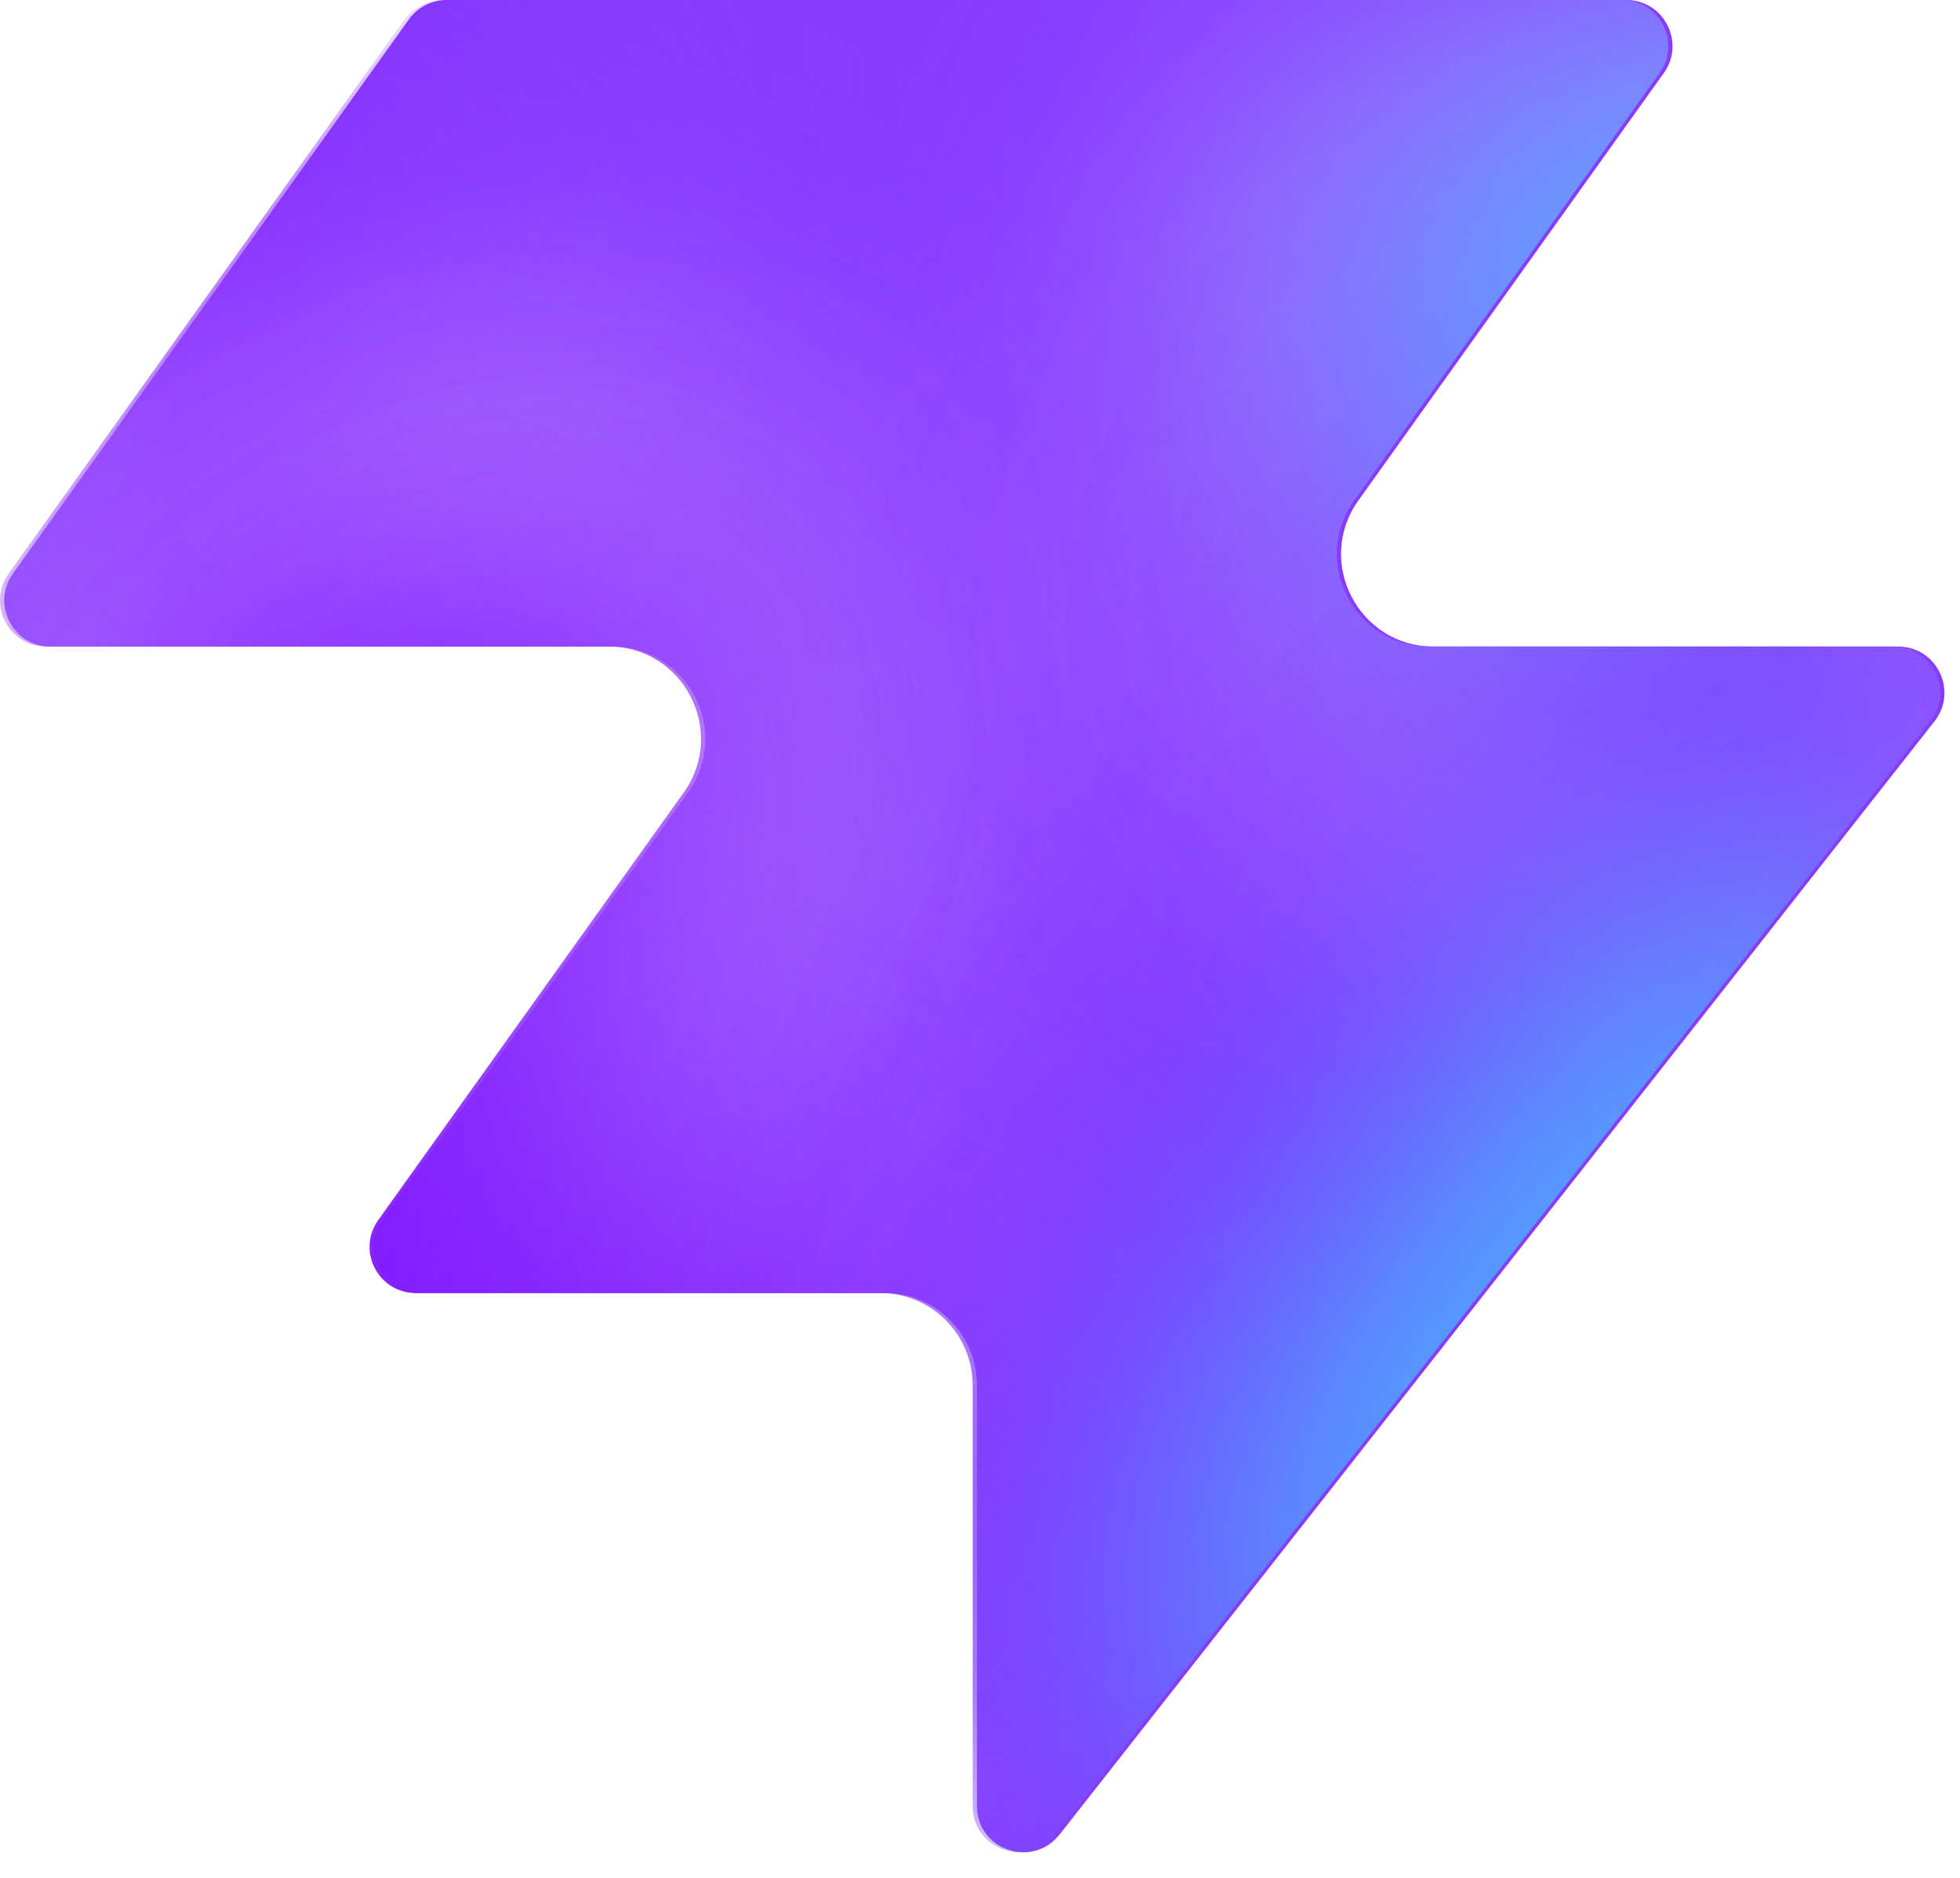
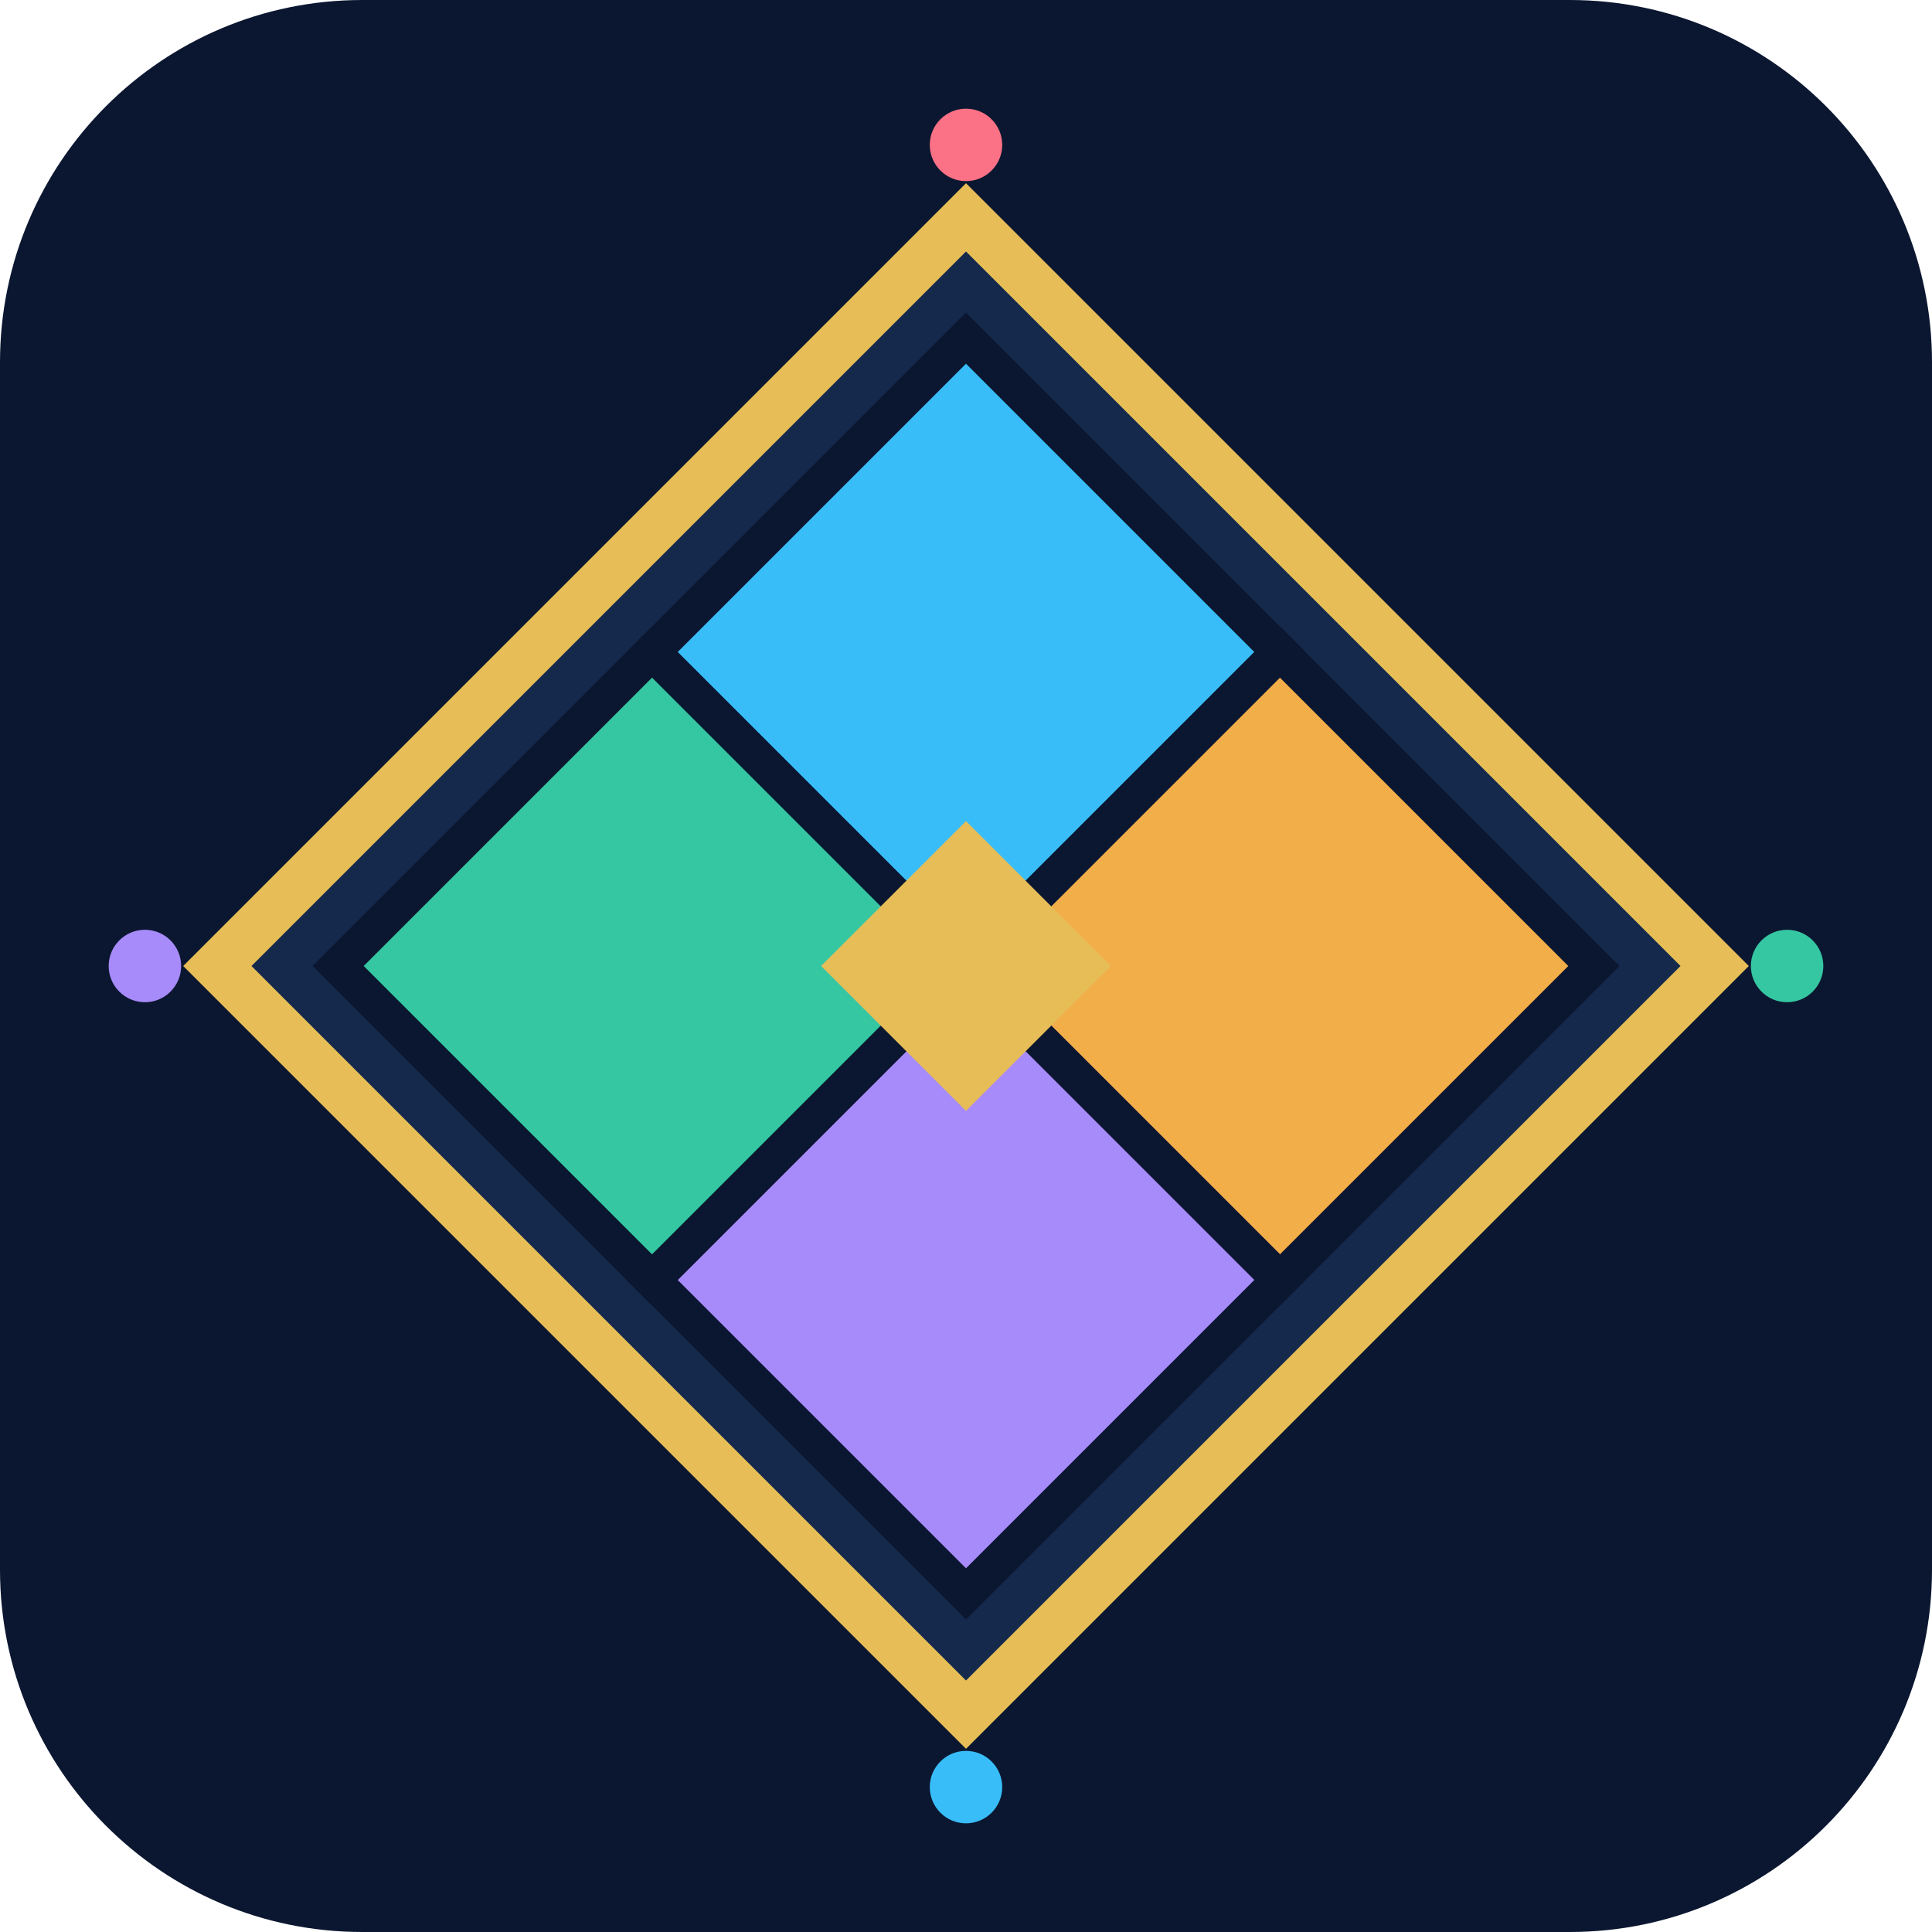
- <svg xmlns="http://www.w3.org/2000/svg" width="48" height="46" fill="none" viewBox="0 0 48 46">
-   <path fill="#863bff" d="M25.946 44.938c-.664.845-2.021.375-2.021-.698V33.937a2.26 2.26 0 0 0-2.262-2.262H10.287c-.92 0-1.456-1.04-.92-1.788l7.48-10.471c1.07-1.497 0-3.578-1.842-3.578H1.237c-.92 0-1.456-1.04-.92-1.788L10.013.474c.214-.297.556-.474.92-.474h28.894c.92 0 1.456 1.04.92 1.788l-7.48 10.471c-1.07 1.498 0 3.579 1.842 3.579h11.377c.943 0 1.473 1.088.89 1.83L25.947 44.94z" style="fill:#863bff;fill:color(display-p3 .525 .23 1);fill-opacity:1" />
-   <mask id="a" width="48" height="46" x="0" y="0" maskUnits="userSpaceOnUse" style="mask-type:alpha">
-     <path fill="#000" d="M25.842 44.938c-.664.844-2.021.375-2.021-.698V33.937a2.26 2.26 0 0 0-2.262-2.262H10.183c-.92 0-1.456-1.04-.92-1.788l7.48-10.471c1.07-1.498 0-3.579-1.842-3.579H1.133c-.92 0-1.456-1.04-.92-1.787L9.91.473c.214-.297.556-.474.92-.474h28.894c.92 0 1.456 1.04.92 1.788l-7.48 10.471c-1.07 1.498 0 3.578 1.842 3.578h11.377c.943 0 1.473 1.088.89 1.832L25.843 44.94z" style="fill:#000;fill-opacity:1" />
-   </mask>
-   <g mask="url(#a)">
-     <g filter="url(#b)">
-       <ellipse cx="5.508" cy="14.704" fill="#ede6ff" rx="5.508" ry="14.704" style="fill:#ede6ff;fill:color(display-p3 .927 .903 1);fill-opacity:1" transform="matrix(.00324 1 1 -.00324 -4.47 31.516)" />
-     </g>
-     <g filter="url(#c)">
-       <ellipse cx="10.399" cy="29.851" fill="#ede6ff" rx="10.399" ry="29.851" style="fill:#ede6ff;fill:color(display-p3 .927 .903 1);fill-opacity:1" transform="matrix(.00324 1 1 -.00324 -39.328 7.883)" />
-     </g>
-     <g filter="url(#d)">
-       <ellipse cx="5.508" cy="30.487" fill="#7e14ff" rx="5.508" ry="30.487" style="fill:#7e14ff;fill:color(display-p3 .492 .077 1);fill-opacity:1" transform="rotate(89.814 -25.913 -14.639)scale(1 -1)" />
-     </g>
-     <g filter="url(#e)">
-       <ellipse cx="5.508" cy="30.599" fill="#7e14ff" rx="5.508" ry="30.599" style="fill:#7e14ff;fill:color(display-p3 .492 .077 1);fill-opacity:1" transform="rotate(89.814 -32.644 -3.334)scale(1 -1)" />
-     </g>
-     <g filter="url(#f)">
-       <ellipse cx="5.508" cy="30.599" fill="#7e14ff" rx="5.508" ry="30.599" style="fill:#7e14ff;fill:color(display-p3 .492 .077 1);fill-opacity:1" transform="matrix(.00324 1 1 -.00324 -34.34 30.47)" />
-     </g>
-     <g filter="url(#g)">
-       <ellipse cx="14.072" cy="22.078" fill="#ede6ff" rx="14.072" ry="22.078" style="fill:#ede6ff;fill:color(display-p3 .927 .903 1);fill-opacity:1" transform="rotate(93.35 24.506 48.493)scale(-1 1)" />
-     </g>
-     <g filter="url(#h)">
-       <ellipse cx="3.47" cy="21.501" fill="#7e14ff" rx="3.47" ry="21.501" style="fill:#7e14ff;fill:color(display-p3 .492 .077 1);fill-opacity:1" transform="rotate(89.009 28.708 47.59)scale(-1 1)" />
-     </g>
-     <g filter="url(#i)">
-       <ellipse cx="3.47" cy="21.501" fill="#7e14ff" rx="3.47" ry="21.501" style="fill:#7e14ff;fill:color(display-p3 .492 .077 1);fill-opacity:1" transform="rotate(89.009 28.708 47.59)scale(-1 1)" />
-     </g>
-     <g filter="url(#j)">
-       <ellipse cx=".387" cy="8.972" fill="#7e14ff" rx="4.407" ry="29.108" style="fill:#7e14ff;fill:color(display-p3 .492 .077 1);fill-opacity:1" transform="rotate(39.51 .387 8.972)" />
-     </g>
-     <g filter="url(#k)">
-       <ellipse cx="47.523" cy="-6.092" fill="#7e14ff" rx="4.407" ry="29.108" style="fill:#7e14ff;fill:color(display-p3 .492 .077 1);fill-opacity:1" transform="rotate(37.892 47.523 -6.092)" />
-     </g>
-     <g filter="url(#l)">
-       <ellipse cx="41.412" cy="6.333" fill="#47bfff" rx="5.971" ry="9.665" style="fill:#47bfff;fill:color(display-p3 .28 .748 1);fill-opacity:1" transform="rotate(37.892 41.412 6.333)" />
-     </g>
-     <g filter="url(#m)">
-       <ellipse cx="-1.879" cy="38.332" fill="#7e14ff" rx="4.407" ry="29.108" style="fill:#7e14ff;fill:color(display-p3 .492 .077 1);fill-opacity:1" transform="rotate(37.892 -1.88 38.332)" />
-     </g>
-     <g filter="url(#n)">
-       <ellipse cx="-1.879" cy="38.332" fill="#7e14ff" rx="4.407" ry="29.108" style="fill:#7e14ff;fill:color(display-p3 .492 .077 1);fill-opacity:1" transform="rotate(37.892 -1.88 38.332)" />
-     </g>
-     <g filter="url(#o)">
-       <ellipse cx="35.651" cy="29.907" fill="#7e14ff" rx="4.407" ry="29.108" style="fill:#7e14ff;fill:color(display-p3 .492 .077 1);fill-opacity:1" transform="rotate(37.892 35.651 29.907)" />
-     </g>
-     <g filter="url(#p)">
-       <ellipse cx="38.418" cy="32.4" fill="#47bfff" rx="5.971" ry="15.297" style="fill:#47bfff;fill:color(display-p3 .28 .748 1);fill-opacity:1" transform="rotate(37.892 38.418 32.4)" />
-     </g>
-   </g>
-   <defs>
-     <filter id="b" width="60.045" height="41.654" x="-19.77" y="16.149" color-interpolation-filters="sRGB" filterUnits="userSpaceOnUse">
-       <feFlood flood-opacity="0" result="BackgroundImageFix" />
-       <feBlend in="SourceGraphic" in2="BackgroundImageFix" result="shape" />
-       <feGaussianBlur result="effect1_foregroundBlur_2002_17158" stdDeviation="7.659" />
-     </filter>
-     <filter id="c" width="90.34" height="51.437" x="-54.613" y="-7.533" color-interpolation-filters="sRGB" filterUnits="userSpaceOnUse">
-       <feFlood flood-opacity="0" result="BackgroundImageFix" />
-       <feBlend in="SourceGraphic" in2="BackgroundImageFix" result="shape" />
-       <feGaussianBlur result="effect1_foregroundBlur_2002_17158" stdDeviation="7.659" />
-     </filter>
-     <filter id="d" width="79.355" height="29.4" x="-49.64" y="2.03" color-interpolation-filters="sRGB" filterUnits="userSpaceOnUse">
-       <feFlood flood-opacity="0" result="BackgroundImageFix" />
-       <feBlend in="SourceGraphic" in2="BackgroundImageFix" result="shape" />
-       <feGaussianBlur result="effect1_foregroundBlur_2002_17158" stdDeviation="4.596" />
-     </filter>
-     <filter id="e" width="79.579" height="29.4" x="-45.045" y="20.029" color-interpolation-filters="sRGB" filterUnits="userSpaceOnUse">
-       <feFlood flood-opacity="0" result="BackgroundImageFix" />
-       <feBlend in="SourceGraphic" in2="BackgroundImageFix" result="shape" />
-       <feGaussianBlur result="effect1_foregroundBlur_2002_17158" stdDeviation="4.596" />
-     </filter>
-     <filter id="f" width="79.579" height="29.4" x="-43.513" y="21.178" color-interpolation-filters="sRGB" filterUnits="userSpaceOnUse">
-       <feFlood flood-opacity="0" result="BackgroundImageFix" />
-       <feBlend in="SourceGraphic" in2="BackgroundImageFix" result="shape" />
-       <feGaussianBlur result="effect1_foregroundBlur_2002_17158" stdDeviation="4.596" />
-     </filter>
-     <filter id="g" width="74.749" height="58.852" x="15.756" y="-17.901" color-interpolation-filters="sRGB" filterUnits="userSpaceOnUse">
-       <feFlood flood-opacity="0" result="BackgroundImageFix" />
-       <feBlend in="SourceGraphic" in2="BackgroundImageFix" result="shape" />
-       <feGaussianBlur result="effect1_foregroundBlur_2002_17158" stdDeviation="7.659" />
-     </filter>
-     <filter id="h" width="61.377" height="25.362" x="23.548" y="2.284" color-interpolation-filters="sRGB" filterUnits="userSpaceOnUse">
-       <feFlood flood-opacity="0" result="BackgroundImageFix" />
-       <feBlend in="SourceGraphic" in2="BackgroundImageFix" result="shape" />
-       <feGaussianBlur result="effect1_foregroundBlur_2002_17158" stdDeviation="4.596" />
-     </filter>
-     <filter id="i" width="61.377" height="25.362" x="23.548" y="2.284" color-interpolation-filters="sRGB" filterUnits="userSpaceOnUse">
-       <feFlood flood-opacity="0" result="BackgroundImageFix" />
-       <feBlend in="SourceGraphic" in2="BackgroundImageFix" result="shape" />
-       <feGaussianBlur result="effect1_foregroundBlur_2002_17158" stdDeviation="4.596" />
-     </filter>
-     <filter id="j" width="56.045" height="63.649" x="-27.636" y="-22.853" color-interpolation-filters="sRGB" filterUnits="userSpaceOnUse">
-       <feFlood flood-opacity="0" result="BackgroundImageFix" />
-       <feBlend in="SourceGraphic" in2="BackgroundImageFix" result="shape" />
-       <feGaussianBlur result="effect1_foregroundBlur_2002_17158" stdDeviation="4.596" />
-     </filter>
-     <filter id="k" width="54.814" height="64.646" x="20.116" y="-38.415" color-interpolation-filters="sRGB" filterUnits="userSpaceOnUse">
-       <feFlood flood-opacity="0" result="BackgroundImageFix" />
-       <feBlend in="SourceGraphic" in2="BackgroundImageFix" result="shape" />
-       <feGaussianBlur result="effect1_foregroundBlur_2002_17158" stdDeviation="4.596" />
-     </filter>
-     <filter id="l" width="33.541" height="35.313" x="24.641" y="-11.323" color-interpolation-filters="sRGB" filterUnits="userSpaceOnUse">
-       <feFlood flood-opacity="0" result="BackgroundImageFix" />
-       <feBlend in="SourceGraphic" in2="BackgroundImageFix" result="shape" />
-       <feGaussianBlur result="effect1_foregroundBlur_2002_17158" stdDeviation="4.596" />
-     </filter>
-     <filter id="m" width="54.814" height="64.646" x="-29.286" y="6.009" color-interpolation-filters="sRGB" filterUnits="userSpaceOnUse">
-       <feFlood flood-opacity="0" result="BackgroundImageFix" />
-       <feBlend in="SourceGraphic" in2="BackgroundImageFix" result="shape" />
-       <feGaussianBlur result="effect1_foregroundBlur_2002_17158" stdDeviation="4.596" />
-     </filter>
-     <filter id="n" width="54.814" height="64.646" x="-29.286" y="6.009" color-interpolation-filters="sRGB" filterUnits="userSpaceOnUse">
-       <feFlood flood-opacity="0" result="BackgroundImageFix" />
-       <feBlend in="SourceGraphic" in2="BackgroundImageFix" result="shape" />
-       <feGaussianBlur result="effect1_foregroundBlur_2002_17158" stdDeviation="4.596" />
-     </filter>
-     <filter id="o" width="54.814" height="64.646" x="8.244" y="-2.416" color-interpolation-filters="sRGB" filterUnits="userSpaceOnUse">
-       <feFlood flood-opacity="0" result="BackgroundImageFix" />
-       <feBlend in="SourceGraphic" in2="BackgroundImageFix" result="shape" />
-       <feGaussianBlur result="effect1_foregroundBlur_2002_17158" stdDeviation="4.596" />
-     </filter>
-     <filter id="p" width="39.409" height="43.623" x="18.713" y="10.588" color-interpolation-filters="sRGB" filterUnits="userSpaceOnUse">
-       <feFlood flood-opacity="0" result="BackgroundImageFix" />
-       <feBlend in="SourceGraphic" in2="BackgroundImageFix" result="shape" />
-       <feGaussianBlur result="effect1_foregroundBlur_2002_17158" stdDeviation="4.596" />
-     </filter>
-   </defs>
+ <svg xmlns="http://www.w3.org/2000/svg" width="48" height="48" viewBox="0 0 160 160">
+   <rect width="160" height="160" rx="30" fill="#0b1730" />
+   <path d="M80 18 142 80 80 142 18 80Z" fill="#14294b" stroke="#e7bd57" stroke-width="4" />
+   <path d="M80 28 106 54 80 80 54 54Z" fill="#38bdf8" stroke="#0b1730" stroke-width="3" />
+   <path d="M132 80 106 106 80 80 106 54Z" fill="#f2ae49" stroke="#0b1730" stroke-width="3" />
+   <path d="M80 132 54 106 80 80 106 106Z" fill="#a78bfa" stroke="#0b1730" stroke-width="3" />
+   <path d="M28 80 54 54 80 80 54 106Z" fill="#35c7a2" stroke="#0b1730" stroke-width="3" />
+   <path d="m80 68 12 12-12 12-12-12Z" fill="#e7bd57" />
+   <circle cx="80" cy="12" r="3" fill="#fb7185" />
+   <circle cx="148" cy="80" r="3" fill="#35c7a2" />
+   <circle cx="80" cy="148" r="3" fill="#38bdf8" />
+   <circle cx="12" cy="80" r="3" fill="#a78bfa" />
</svg>
